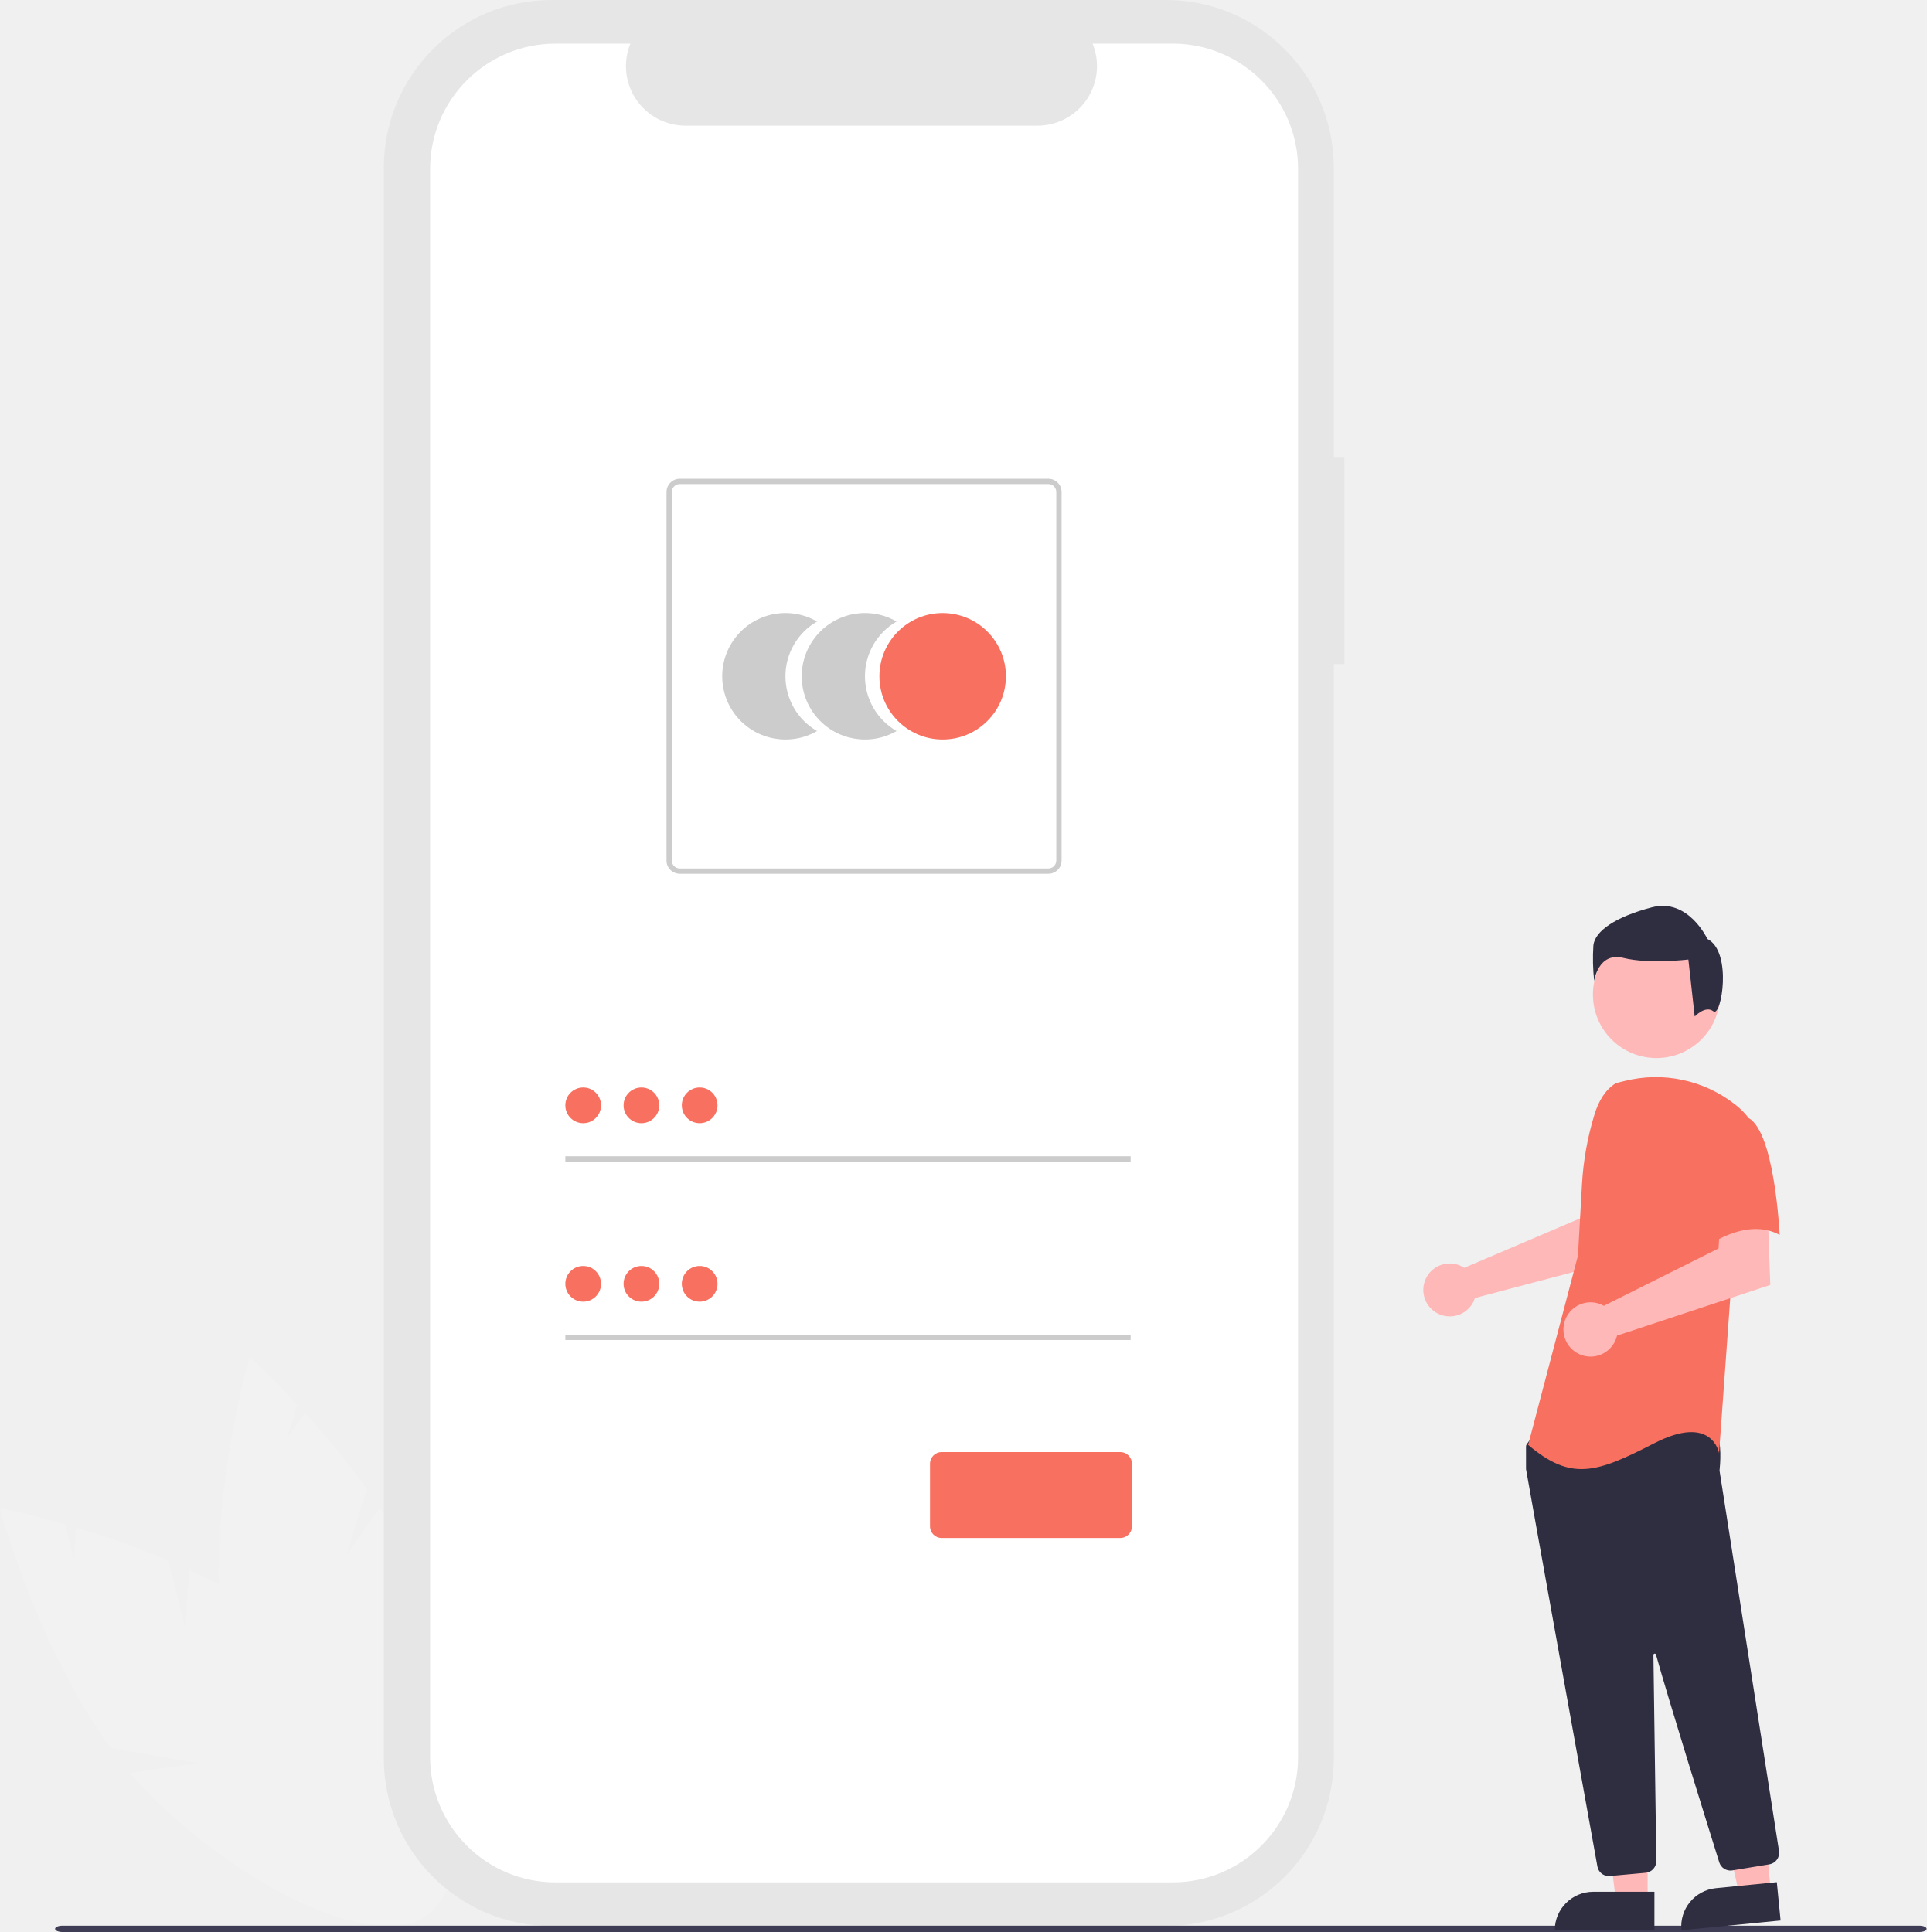
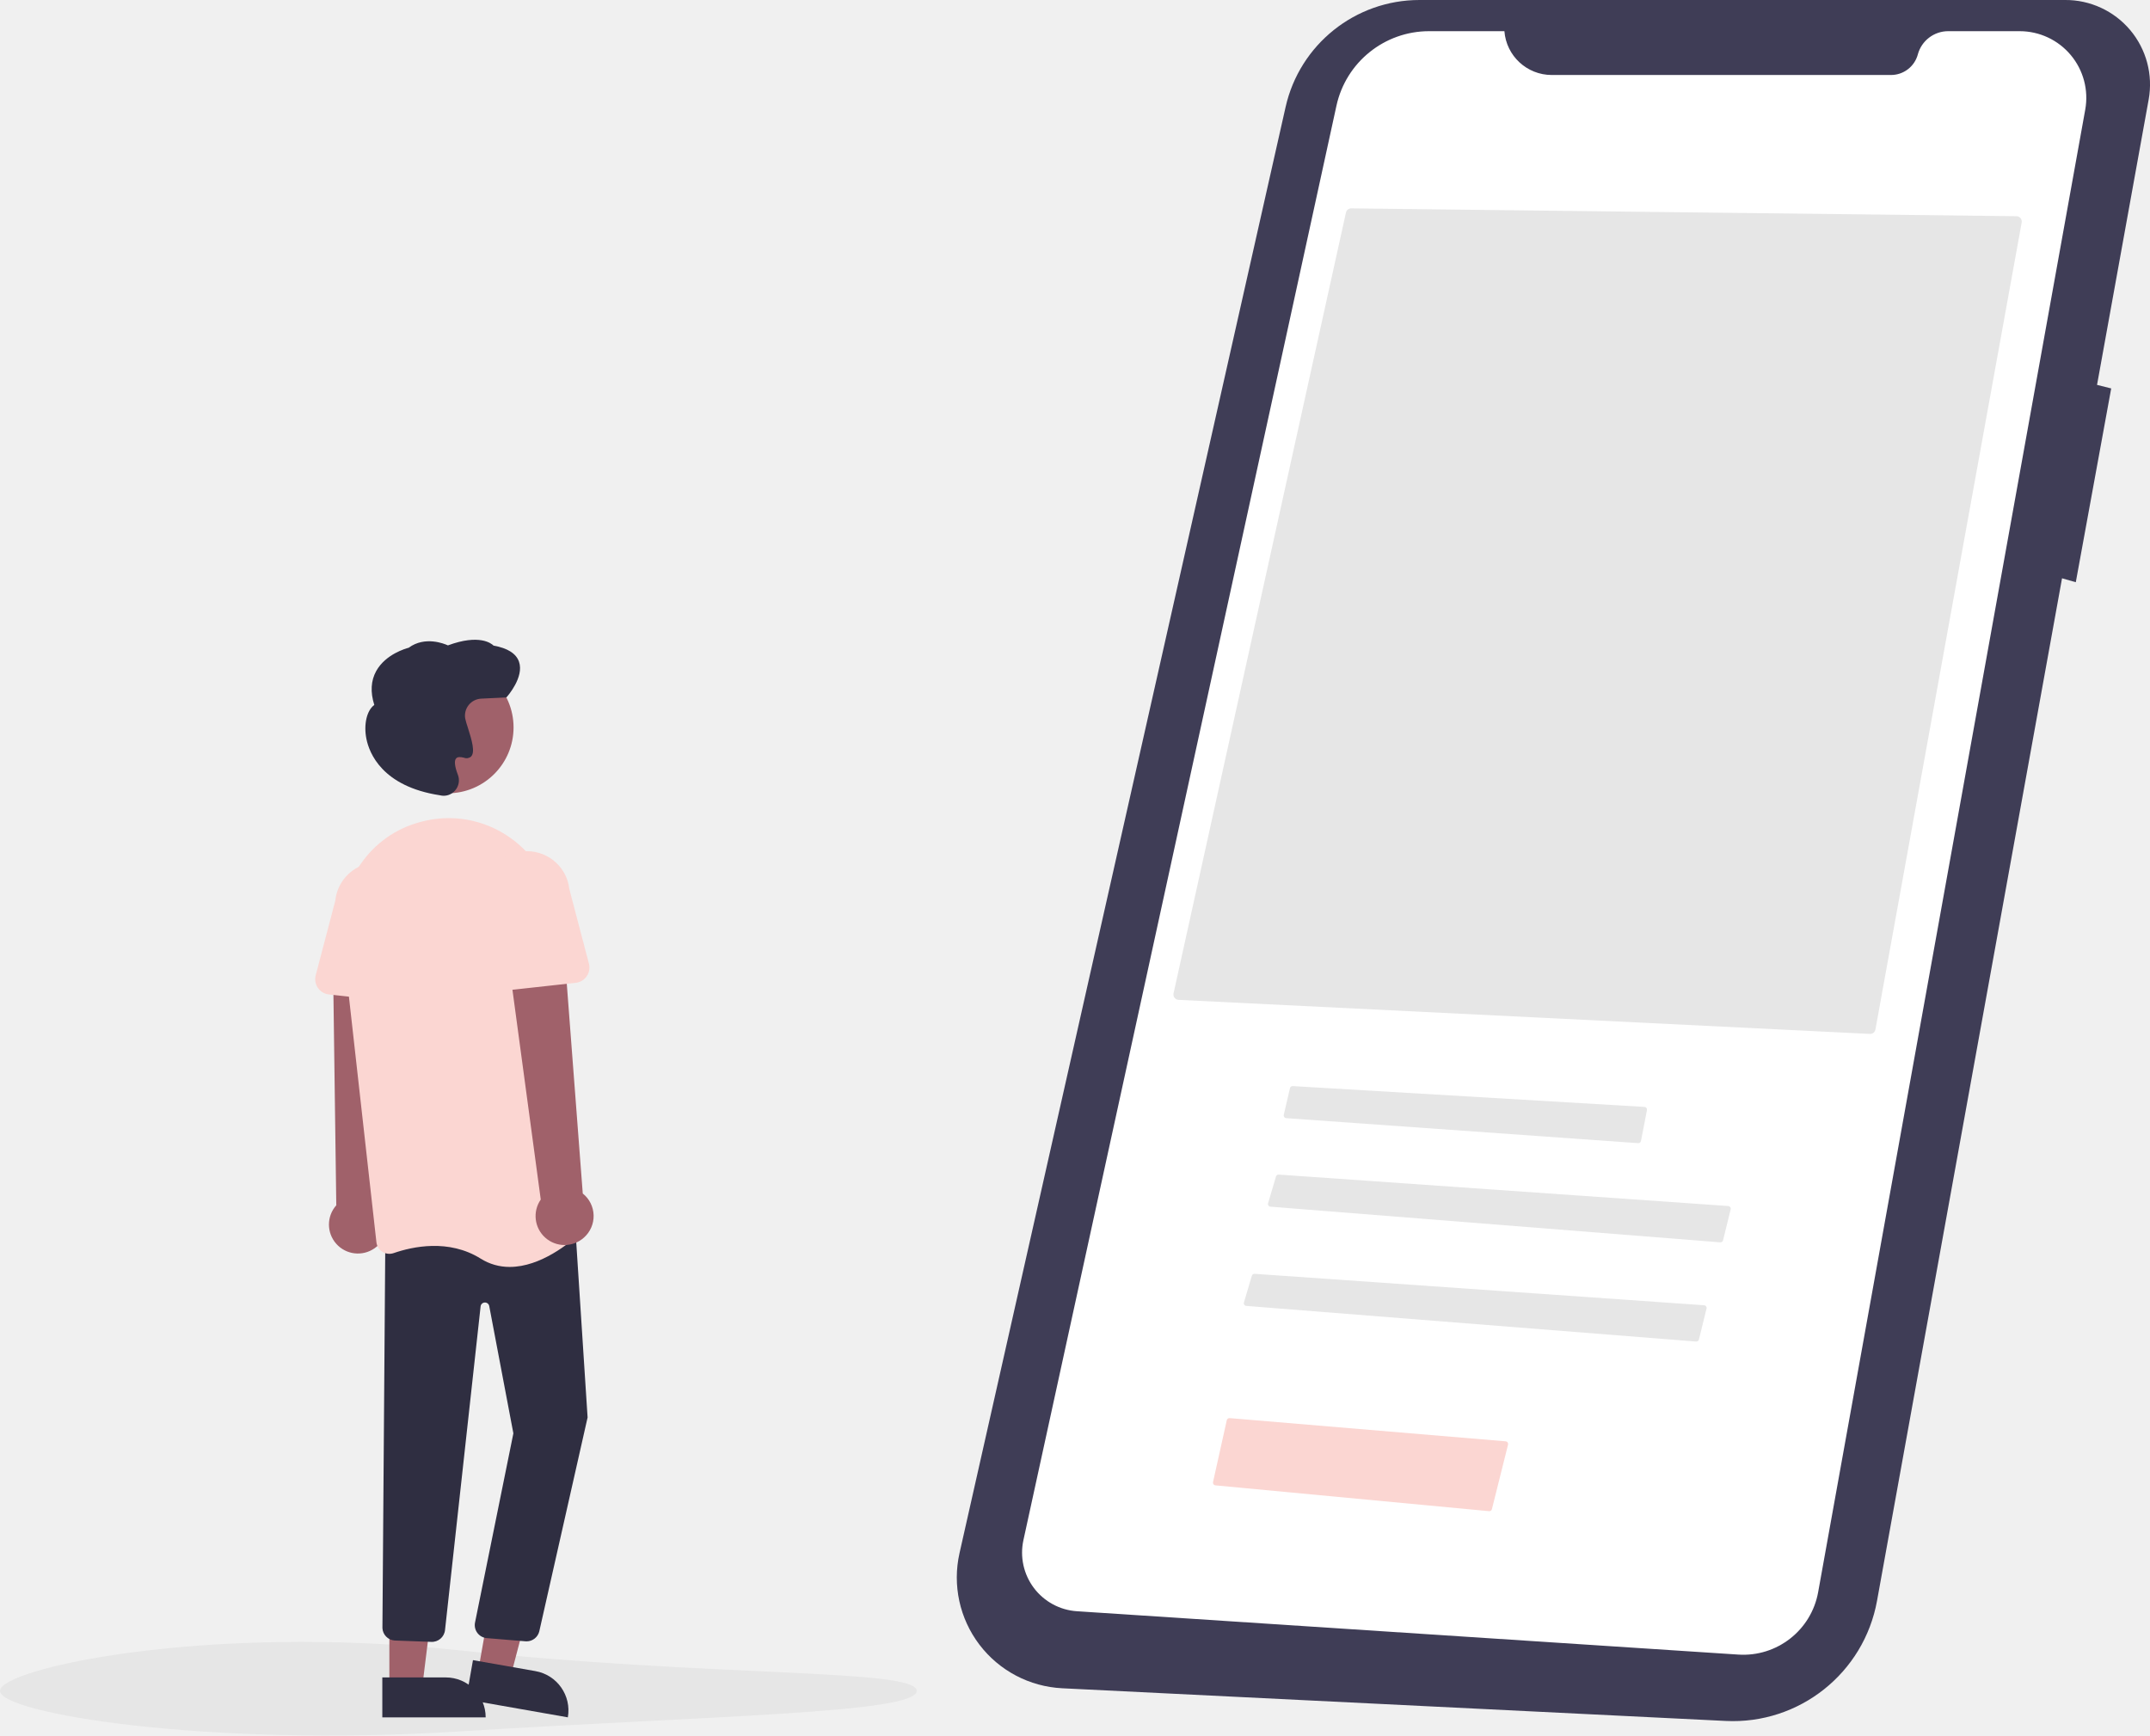
- <svg xmlns="http://www.w3.org/2000/svg" data-name="Layer 1" width="744.848" height="747.077" viewBox="0 0 744.848 747.077">
-   <path id="fa3b9e12-7275-481e-bee9-64fd9595a50d-114" data-name="Path 1" d="M299.205,705.809l-6.56-25.872a335.967,335.967,0,0,0-35.643-12.788l-.828,12.024-3.358-13.247c-15.021-4.294-25.24-6.183-25.24-6.183s13.8,52.489,42.754,92.617l33.734,5.926-26.207,3.779a135.926,135.926,0,0,0,11.719,12.422c42.115,39.092,89.024,57.028,104.773,40.06s-5.625-62.412-47.74-101.5c-13.056-12.119-29.457-21.844-45.875-29.5Z" transform="translate(-227.576 -76.46149)" fill="#f2f2f2" />
-   <path id="bde08021-c30f-4979-a9d8-cb90b72b5ca2-115" data-name="Path 2" d="M361.591,677.706l7.758-25.538a335.94,335.94,0,0,0-23.9-29.371l-6.924,9.865,3.972-13.076c-10.641-11.436-18.412-18.335-18.412-18.335s-15.315,52.067-11.275,101.384l25.815,22.51-24.392-10.312a135.919,135.919,0,0,0,3.614,16.694c15.846,55.234,46.731,94.835,68.983,88.451s27.446-56.335,11.6-111.569c-4.912-17.123-13.926-33.926-24.023-48.965Z" transform="translate(-227.576 -76.46149)" fill="#f2f2f2" />
-   <path id="b3ac2088-de9b-4f7f-bc99-0ed9705c1a9d-116" data-name="Path 22" d="M747.327,253.445h-4.092v-112.1a64.883,64.883,0,0,0-64.883-64.883H440.845a64.883,64.883,0,0,0-64.883,64.883v615a64.883,64.883,0,0,0,64.883,64.883H678.352a64.883,64.883,0,0,0,64.882-64.883v-423.105h4.092Z" transform="translate(-227.576 -76.46149)" fill="#e6e6e6" />
-   <path id="b2715b96-3117-487c-acc0-20904544b5b7-117" data-name="Path 23" d="M680.97,93.335h-31a23.02,23.02,0,0,1-21.316,31.714H492.589a23.02,23.02,0,0,1-21.314-31.714H442.319a48.454,48.454,0,0,0-48.454,48.454v614.107a48.454,48.454,0,0,0,48.454,48.454H680.97a48.454,48.454,0,0,0,48.454-48.454h0V141.788a48.454,48.454,0,0,0-48.454-48.453Z" transform="translate(-227.576 -76.46149)" fill="#fff" />
-   <path id="b06d66ec-6c84-45dd-8c27-1263a6253192-118" data-name="Path 6" d="M531.234,337.965a24.437,24.437,0,0,1,12.23-21.174,24.45,24.45,0,1,0,0,42.345A24.434,24.434,0,0,1,531.234,337.965Z" transform="translate(-227.576 -76.46149)" fill="#ccc" />
-   <path id="e73810fe-4cf4-40cc-8c7c-ca544ce30bd4-119" data-name="Path 7" d="M561.971,337.965a24.436,24.436,0,0,1,12.23-21.174,24.45,24.45,0,1,0,0,42.345A24.434,24.434,0,0,1,561.971,337.965Z" transform="translate(-227.576 -76.46149)" fill="#ccc" />
-   <circle id="a4813fcf-056e-4514-bb8b-e6506f49341f" data-name="Ellipse 1" cx="364.434" cy="261.502" r="24.45" fill="#f87060" />
-   <path id="bbe451c3-febc-41ba-8083-4c8307a2e73e-120" data-name="Path 8" d="M632.872,414.33h-142.5a5.123,5.123,0,0,1-5.117-5.117v-142.5a5.123,5.123,0,0,1,5.117-5.117h142.5a5.123,5.123,0,0,1,5.117,5.117v142.5A5.123,5.123,0,0,1,632.872,414.33Zm-142.5-150.686a3.073,3.073,0,0,0-3.07,3.07v142.5a3.073,3.073,0,0,0,3.07,3.07h142.5a3.073,3.073,0,0,0,3.07-3.07v-142.5a3.073,3.073,0,0,0-3.07-3.07Z" transform="translate(-227.576 -76.46149)" fill="#ccc" />
-   <rect id="bb28937d-932f-4fdf-befe-f406e51091fe" data-name="Rectangle 1" x="218.562" y="447.102" width="218.552" height="2.047" fill="#ccc" />
-   <circle id="fcef55fc-4968-45b2-93bb-1a1080c85fc7" data-name="Ellipse 2" cx="225.464" cy="427.42" r="6.902" fill="#f87060" />
-   <rect id="ff33d889-4c74-4b91-85ef-b4882cc8fe76" data-name="Rectangle 2" x="218.562" y="516.118" width="218.552" height="2.047" fill="#ccc" />
-   <circle id="e8fa0310-b872-4adf-aedd-0c6eda09f3b8" data-name="Ellipse 3" cx="225.464" cy="496.437" r="6.902" fill="#f87060" />
-   <path d="M660.69,671.172H591.622a4.505,4.505,0,0,1-4.5-4.5v-24.208a4.505,4.505,0,0,1,4.5-4.5h69.068a4.505,4.505,0,0,1,4.5,4.5v24.208A4.505,4.505,0,0,1,660.69,671.172Z" transform="translate(-227.576 -76.46149)" fill="#f87060" />
-   <circle id="e12ee00d-aa4a-4413-a013-11d20b7f97f7" data-name="Ellipse 7" cx="247.978" cy="427.42" r="6.902" fill="#f87060" />
-   <circle id="f58f497e-6949-45c8-be5f-eee2aa0f6586" data-name="Ellipse 8" cx="270.492" cy="427.42" r="6.902" fill="#f87060" />
-   <circle id="b4d4939a-c6e6-4f4d-ba6c-e8b05485017d" data-name="Ellipse 9" cx="247.978" cy="496.437" r="6.902" fill="#f87060" />
-   <circle id="aff120b1-519b-4e96-ac87-836aa55663de" data-name="Ellipse 10" cx="270.492" cy="496.437" r="6.902" fill="#f87060" />
-   <path id="f1094013-1297-477a-ac57-08eac07c4bd5-121" data-name="Path 88" d="M969.642,823.539H251.656c-1.537,0-2.782-.546-2.782-1.218s1.245-1.219,2.782-1.219H969.642c1.536,0,2.782.546,2.782,1.219S971.178,823.539,969.642,823.539Z" transform="translate(-227.576 -76.46149)" fill="#3f3d56" />
-   <path d="M792.253,565.923a10.094,10.094,0,0,1,1.411.787l44.852-19.143,1.601-11.815,17.922-.11-1.059,27.098-59.2,15.656a10.608,10.608,0,0,1-.447,1.208,10.235,10.235,0,1,1-5.079-13.682Z" transform="translate(-227.576 -76.46149)" fill="#ffb8b8" />
-   <polygon points="636.98 735.021 624.72 735.021 618.888 687.733 636.982 687.734 636.98 735.021" fill="#ffb8b8" />
-   <path d="M615.963,731.518h23.644a0,0,0,0,1,0,0v14.887a0,0,0,0,1,0,0H601.076a0,0,0,0,1,0,0v0A14.887,14.887,0,0,1,615.963,731.518Z" fill="#2f2e41" />
-   <polygon points="684.66 731.557 672.459 732.759 662.018 686.271 680.025 684.497 684.66 731.557" fill="#ffb8b8" />
-   <path d="M891.686,806.128h23.644a0,0,0,0,1,0,0v14.887a0,0,0,0,1,0,0H876.799a0,0,0,0,1,0,0v0A14.887,14.887,0,0,1,891.686,806.128Z" transform="translate(-303.0087 15.2906) rotate(-5.62529)" fill="#2f2e41" />
-   <circle cx="640.393" cy="384.574" r="24.561" fill="#ffb8b8" />
-   <path d="M849.556,801.919a4.471,4.471,0,0,1-4.415-3.697c-6.346-35.226-27.088-150.405-27.584-153.596a1.427,1.427,0,0,1-.016-.222v-8.588a1.489,1.489,0,0,1,.279-.872l2.74-3.838a1.478,1.478,0,0,1,1.144-.625c15.622-.732,66.784-2.879,69.256.209h0c2.482,3.104,1.605,12.507,1.404,14.36l.01.193,22.985,146.995a4.512,4.512,0,0,1-3.715,5.135l-14.356,2.365a4.521,4.521,0,0,1-5.025-3.093c-4.44-14.188-19.329-61.918-24.489-80.387a.499.499,0,0,0-.98.139c.258,17.605.881,62.523,1.096,78.037l.023,1.671a4.518,4.518,0,0,1-4.093,4.536l-13.844,1.258C849.836,801.914,849.695,801.919,849.556,801.919Z" transform="translate(-227.576 -76.46149)" fill="#2f2e41" />
-   <path id="ae7af94f-88d7-4204-9f07-e3651de85c05-122" data-name="Path 99" d="M852.381,495.254c-4.286,2.548-6.851,7.23-8.323,11.995a113.681,113.681,0,0,0-4.884,27.159l-1.556,27.6-19.255,73.17c16.689,14.121,26.315,10.912,48.78-.639s25.032,3.851,25.032,3.851l4.492-62.258,6.418-68.032a30.164,30.164,0,0,0-4.861-4.674,49.658,49.658,0,0,0-42.442-8.995Z" transform="translate(-227.576 -76.46149)" fill="#f87060" />
-   <path d="M846.127,580.7a10.526,10.526,0,0,1,1.501.704l44.348-22.197.736-12.026,18.294-1.261.98,27.413L852.72,592.932a10.496,10.496,0,1,1-6.593-12.232Z" transform="translate(-227.576 -76.46149)" fill="#ffb8b8" />
-   <path id="a6768b0e-63d0-4b31-8462-9b2e0b00f0fd-123" data-name="Path 101" d="M902.766,508.412c10.912,3.851,12.834,45.574,12.834,45.574-12.837-7.06-28.241,4.493-28.241,4.493s-3.209-10.912-7.06-25.032a24.53,24.53,0,0,1,5.134-23.106S891.854,504.558,902.766,508.412Z" transform="translate(-227.576 -76.46149)" fill="#f87060" />
-   <path id="bfd7963f-0cf8-4885-9d3a-2c00bccda2e3-124" data-name="Path 102" d="M889.991,467.531c-3.06-2.448-7.235,2.002-7.235,2.002l-2.448-22.033s-15.301,1.833-25.093-.612-11.323,8.875-11.323,8.875a78.58,78.58,0,0,1-.306-13.771c.612-5.508,8.568-11.017,22.645-14.689S887.652,439.543,887.652,439.543C897.445,444.439,893.051,469.979,889.991,467.531Z" transform="translate(-227.576 -76.46149)" fill="#2f2e41" />
+ <svg xmlns="http://www.w3.org/2000/svg" width="801.575" height="647.182" viewBox="0 0 801.575 647.182">
+   <g id="Group_6" data-name="Group 6" transform="translate(-231.222 -125)">
+     <path id="Path_80-128" data-name="Path 80" d="M1001.142,124.77H760.527a51.15,51.15,0,0,0-49.9,39.9L589.051,703.938a41.34,41.34,0,0,0,38.294,50.382L874.7,766.507a54.615,54.615,0,0,0,56.43-44.828L1000.1,340.412l5.131,1.466,13.2-72.265-5.281-1.32,19.251-106.426a31.493,31.493,0,0,0-31.25-37.1Z" transform="translate(-0.099 0.231)" fill="#3f3d56" />
+     <path id="Path_81-129" data-name="Path 81" d="M792.2,136.395H764.116a35.349,35.349,0,0,0-34.536,27.813l-116.7,534.868A21.9,21.9,0,0,0,632.849,725.6L879.4,741.76a28.367,28.367,0,0,0,29.773-23.277l99.58-552.838a24.846,24.846,0,0,0-24.452-29.25H957.658a11.726,11.726,0,0,0-11.323,8.677h0a10.352,10.352,0,0,1-10,7.661H809.847A17.7,17.7,0,0,1,792.2,136.395Z" transform="translate(-0.099 0.231)" fill="#fff" />
+     <path id="Path_93-130" data-name="Path 93" d="M928.494,510.313a2,2,0,0,0,2.036-1.638l54.523-300.917a2.021,2.021,0,0,0-.417-1.632,1.962,1.962,0,0,0-1.5-.729l-248.059-2.93h-.023a1.988,1.988,0,0,0-1.925,1.562L668.853,495.179a2.021,2.021,0,0,0,.356,1.648,1.964,1.964,0,0,0,1.473.785Z" transform="translate(-0.099 0.231)" fill="#e6e6e6" />
+     <path id="Path_94-131" data-name="Path 94" d="M713.229,529.535a1,1,0,0,0-.973.773l-2.323,9.956a1,1,0,0,0,.9,1.225l131.23,9.327a1.009,1.009,0,0,0,1.053-.807l2.234-11.519a1,1,0,0,0-.922-1.188L713.29,529.537Z" transform="translate(-0.099 0.465)" fill="#e6e6e6" />
+     <path id="Path_95-132" data-name="Path 95" d="M872.666,587.808a1,1,0,0,0,1.051-.758l2.844-11.543a1,1,0,0,0-.9-1.237L708.072,562.549a.989.989,0,0,0-1.029.713l-2.955,9.975a1,1,0,0,0,.878,1.28Z" transform="translate(-0.099 0.454)" fill="#e6e6e6" />
+     <path id="Path_96-133" data-name="Path 96" d="M863.666,624.808a1,1,0,0,0,1.051-.758l2.844-11.543a1,1,0,0,0-.9-1.237L699.072,599.549a.989.989,0,0,0-1.029.713l-2.955,9.975a1,1,0,0,0,.878,1.28Z" transform="translate(-0.099 0.454)" fill="#e6e6e6" />
+     <path id="Path_79-134" data-name="Path 79" d="M508.877,752.008c0,8.369-76.605,9.26-170.889,15.153-94.2,5.887-170.889-6.784-170.889-15.153s77.047-25.207,170.889-15.153C432.272,746.957,508.877,743.639,508.877,752.008Z" transform="translate(64.123 3.512)" fill="#e6e6e6" />
+     <path id="Path_97-135" data-name="Path 97" d="M786.481,688.283a.989.989,0,0,0,1.064-.754l6.013-24.051a1,1,0,0,0-.886-1.24l-102.916-8.656a1.018,1.018,0,0,0-1.06.779l-5.129,23.083a1,1,0,0,0,.883,1.213Z" transform="translate(-0.099 0.231)" fill="#fbd6d2" />
+     <path id="Path_111-136" data-name="Path 111" d="M315.09,570.537a10.743,10.743,0,0,0,1.582-16.4l4.167-93.018L299.624,463.5l1.233,90.985a10.8,10.8,0,0,0,14.234,16.048Z" transform="translate(55.741 19.97)" fill="#a0616a" />
+     <path id="Path_112-137" data-name="Path 112" d="M69.534,574.966l12.075,2.123,11.934-45.564-15.821-3.133Z" transform="translate(340 173)" fill="#a0616a" />
+     <path id="Path_113-138" data-name="Path 113" d="M350.232,727.314h38.531V742.2H365.119a14.887,14.887,0,0,1-14.887-14.887Z" transform="translate(661.936 1542.365) rotate(-170.029)" fill="#2f2e41" />
+     <path id="Path_114-139" data-name="Path 114" d="M36.392,581.01h12.26l5.832-47.288H36.39Z" transform="translate(340 173)" fill="#a0616a" />
+     <path id="Path_115-140" data-name="Path 115" d="M318.024,730.536h38.531v14.887H332.911a14.887,14.887,0,0,1-14.887-14.887h0Z" transform="translate(730.354 1495.915) rotate(179.997)" fill="#2f2e41" />
+     <path id="Path_116-141" data-name="Path 116" d="M371.8,717.09a4.735,4.735,0,0,1-.572-.034l-14.43-1.187a4.881,4.881,0,0,1-4.243-5.659l14.325-70.681-9-47.474a1.627,1.627,0,0,0-3.219.16L341.4,712.842a4.924,4.924,0,0,1-5.21,4.437l-13.595-.506a4.888,4.888,0,0,1-4.536-4.631l1.086-145.768,70.481-8.81,4.924,76.041-.02.081-17.991,79.675A4.886,4.886,0,0,1,371.8,717.09Z" transform="translate(55.741 19.97)" fill="#2f2e41" />
+     <circle id="Ellipse_16" data-name="Ellipse 16" cx="24.561" cy="24.561" r="24.561" transform="translate(373.568 371.694)" fill="#a0616a" />
+     <path id="Path_117-142" data-name="Path 117" d="M365.53,577.467a20.111,20.111,0,0,1-10.857-3.106c-11.9-7.436-25.411-4.481-32.407-2.057a4.88,4.88,0,0,1-4.221-.481,4.811,4.811,0,0,1-2.224-3.552L303.1,454.646c-2.132-19.038,9.336-36.937,27.268-42.56h0q1.011-.317,2.055-.6a39.569,39.569,0,0,1,32.972,5.723,40.2,40.2,0,0,1,17.167,29.353l10.711,114.387a4.807,4.807,0,0,1-1.527,4.007C387.99,568.428,377.092,577.466,365.53,577.467Z" transform="translate(55.741 19.97)" fill="#fbd6d2" />
+     <path id="Path_118-143" data-name="Path 118" d="M326.789,479.012l-28.7-3.156a5.717,5.717,0,0,1-4.905-7.134l7.306-27.846a15.879,15.879,0,1,1,31.556,3.563l1.085,28.675a5.718,5.718,0,0,1-6.338,5.9Z" transform="translate(55.741 19.97)" fill="#fbd6d2" />
+     <path id="Path_119-144" data-name="Path 119" d="M393.156,566.554a10.743,10.743,0,0,0-.406-16.468l-7.073-92.842-20.789,4.68,12.2,90.414a10.8,10.8,0,0,0,16.064,14.216Z" transform="translate(55.741 19.97)" fill="#a0616a" />
+     <path id="Path_120-145" data-name="Path 120" d="M356.919,473.176a5.711,5.711,0,0,1-1.818-4.4l1.085-28.675a15.878,15.878,0,1,1,31.556-3.563l7.306,27.846a5.717,5.717,0,0,1-4.905,7.134l-28.7,3.156a5.711,5.711,0,0,1-4.52-1.5Z" transform="translate(55.741 19.97)" fill="#fbd6d2" />
+     <path id="Path_121-146" data-name="Path 121" d="M340.927,401.771a5.683,5.683,0,0,1-1.3-.151l-.125-.03c-21.594-3.3-26.367-15.812-27.414-21.035-1.084-5.408.15-10.628,2.94-12.656-1.521-4.8-1.277-9.061.727-12.662,3.5-6.28,11.081-8.4,12.1-8.664,6.058-4.469,13.306-1.486,14.625-.881,11.719-4.335,16.2-.727,17.008.079,5.238.941,8.431,2.964,9.491,6.016,1.991,5.731-4.305,12.86-4.574,13.161l-.14.156-9.38.447a6.358,6.358,0,0,0-5.981,7.317h0a29.611,29.611,0,0,0,.96,3.355c1.6,5.006,2.8,9.283,1.254,10.909a2.51,2.51,0,0,1-2.625.455c-1.467-.392-2.462-.31-2.958.245-.77.859-.535,3.035.662,6.125a5.739,5.739,0,0,1-1.046,5.847,5.568,5.568,0,0,1-4.226,1.967Z" transform="translate(55.741 19.97)" fill="#2f2e41" />
+   </g>
</svg>
